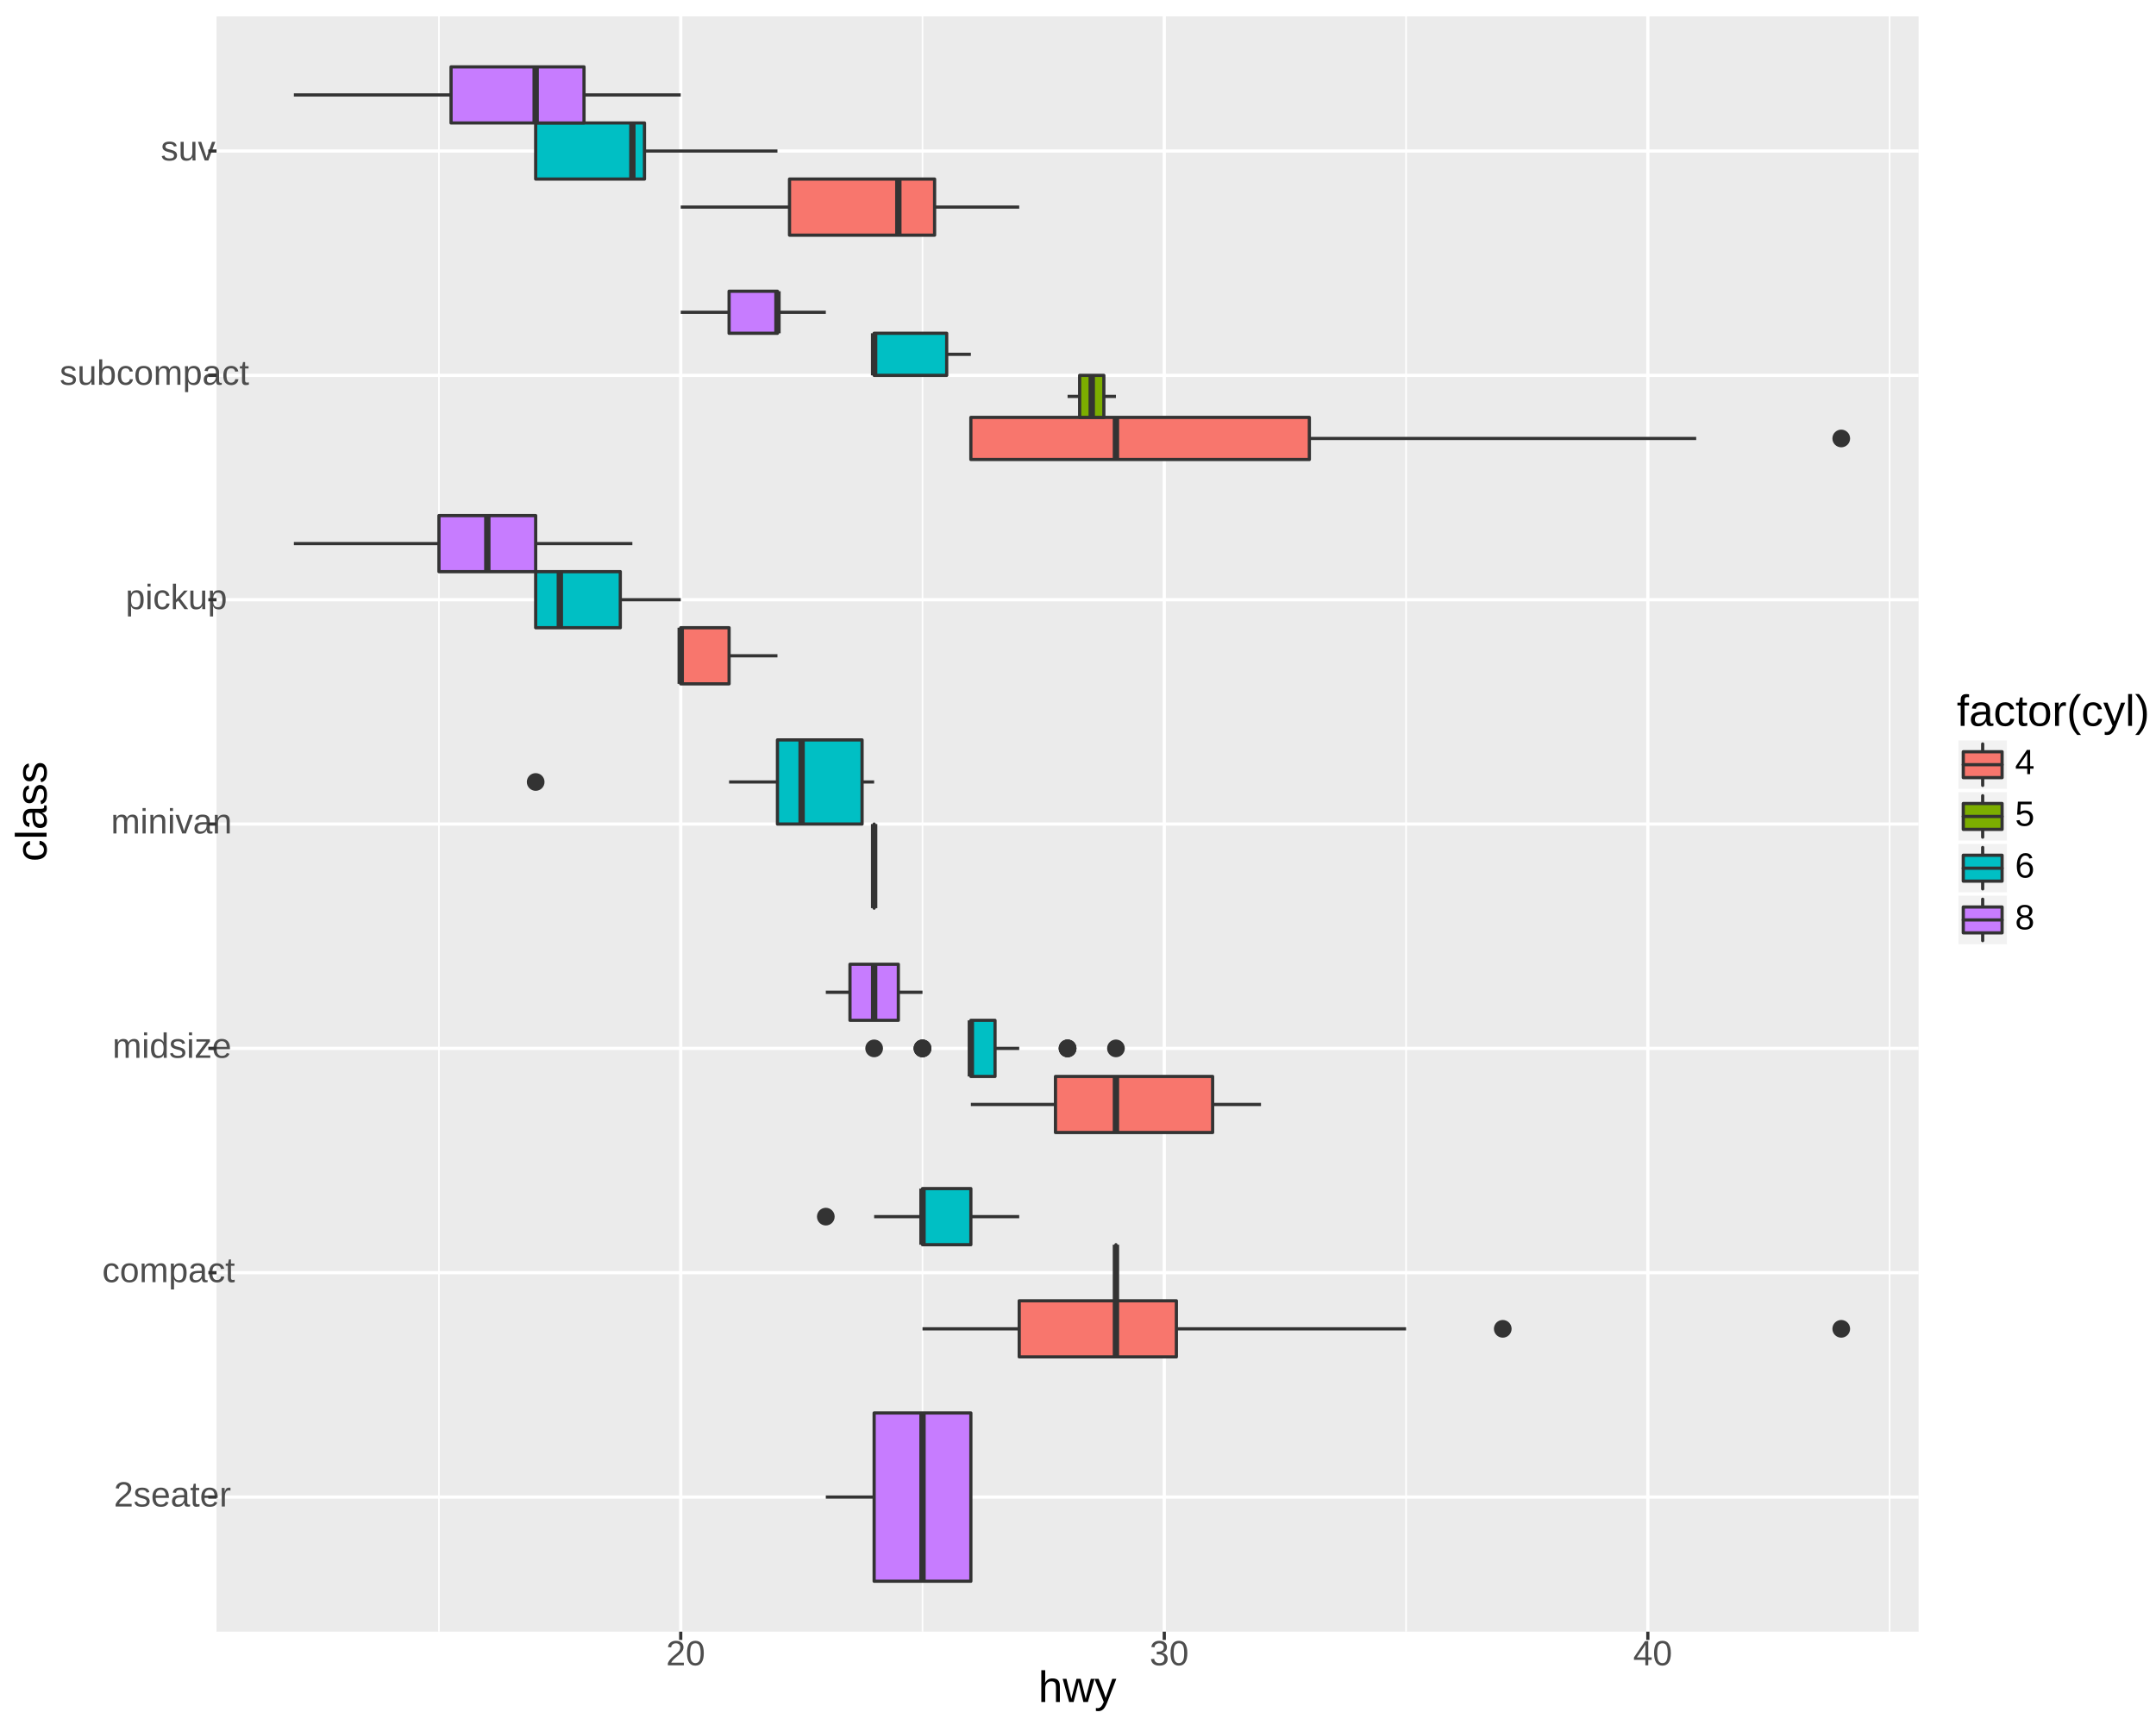
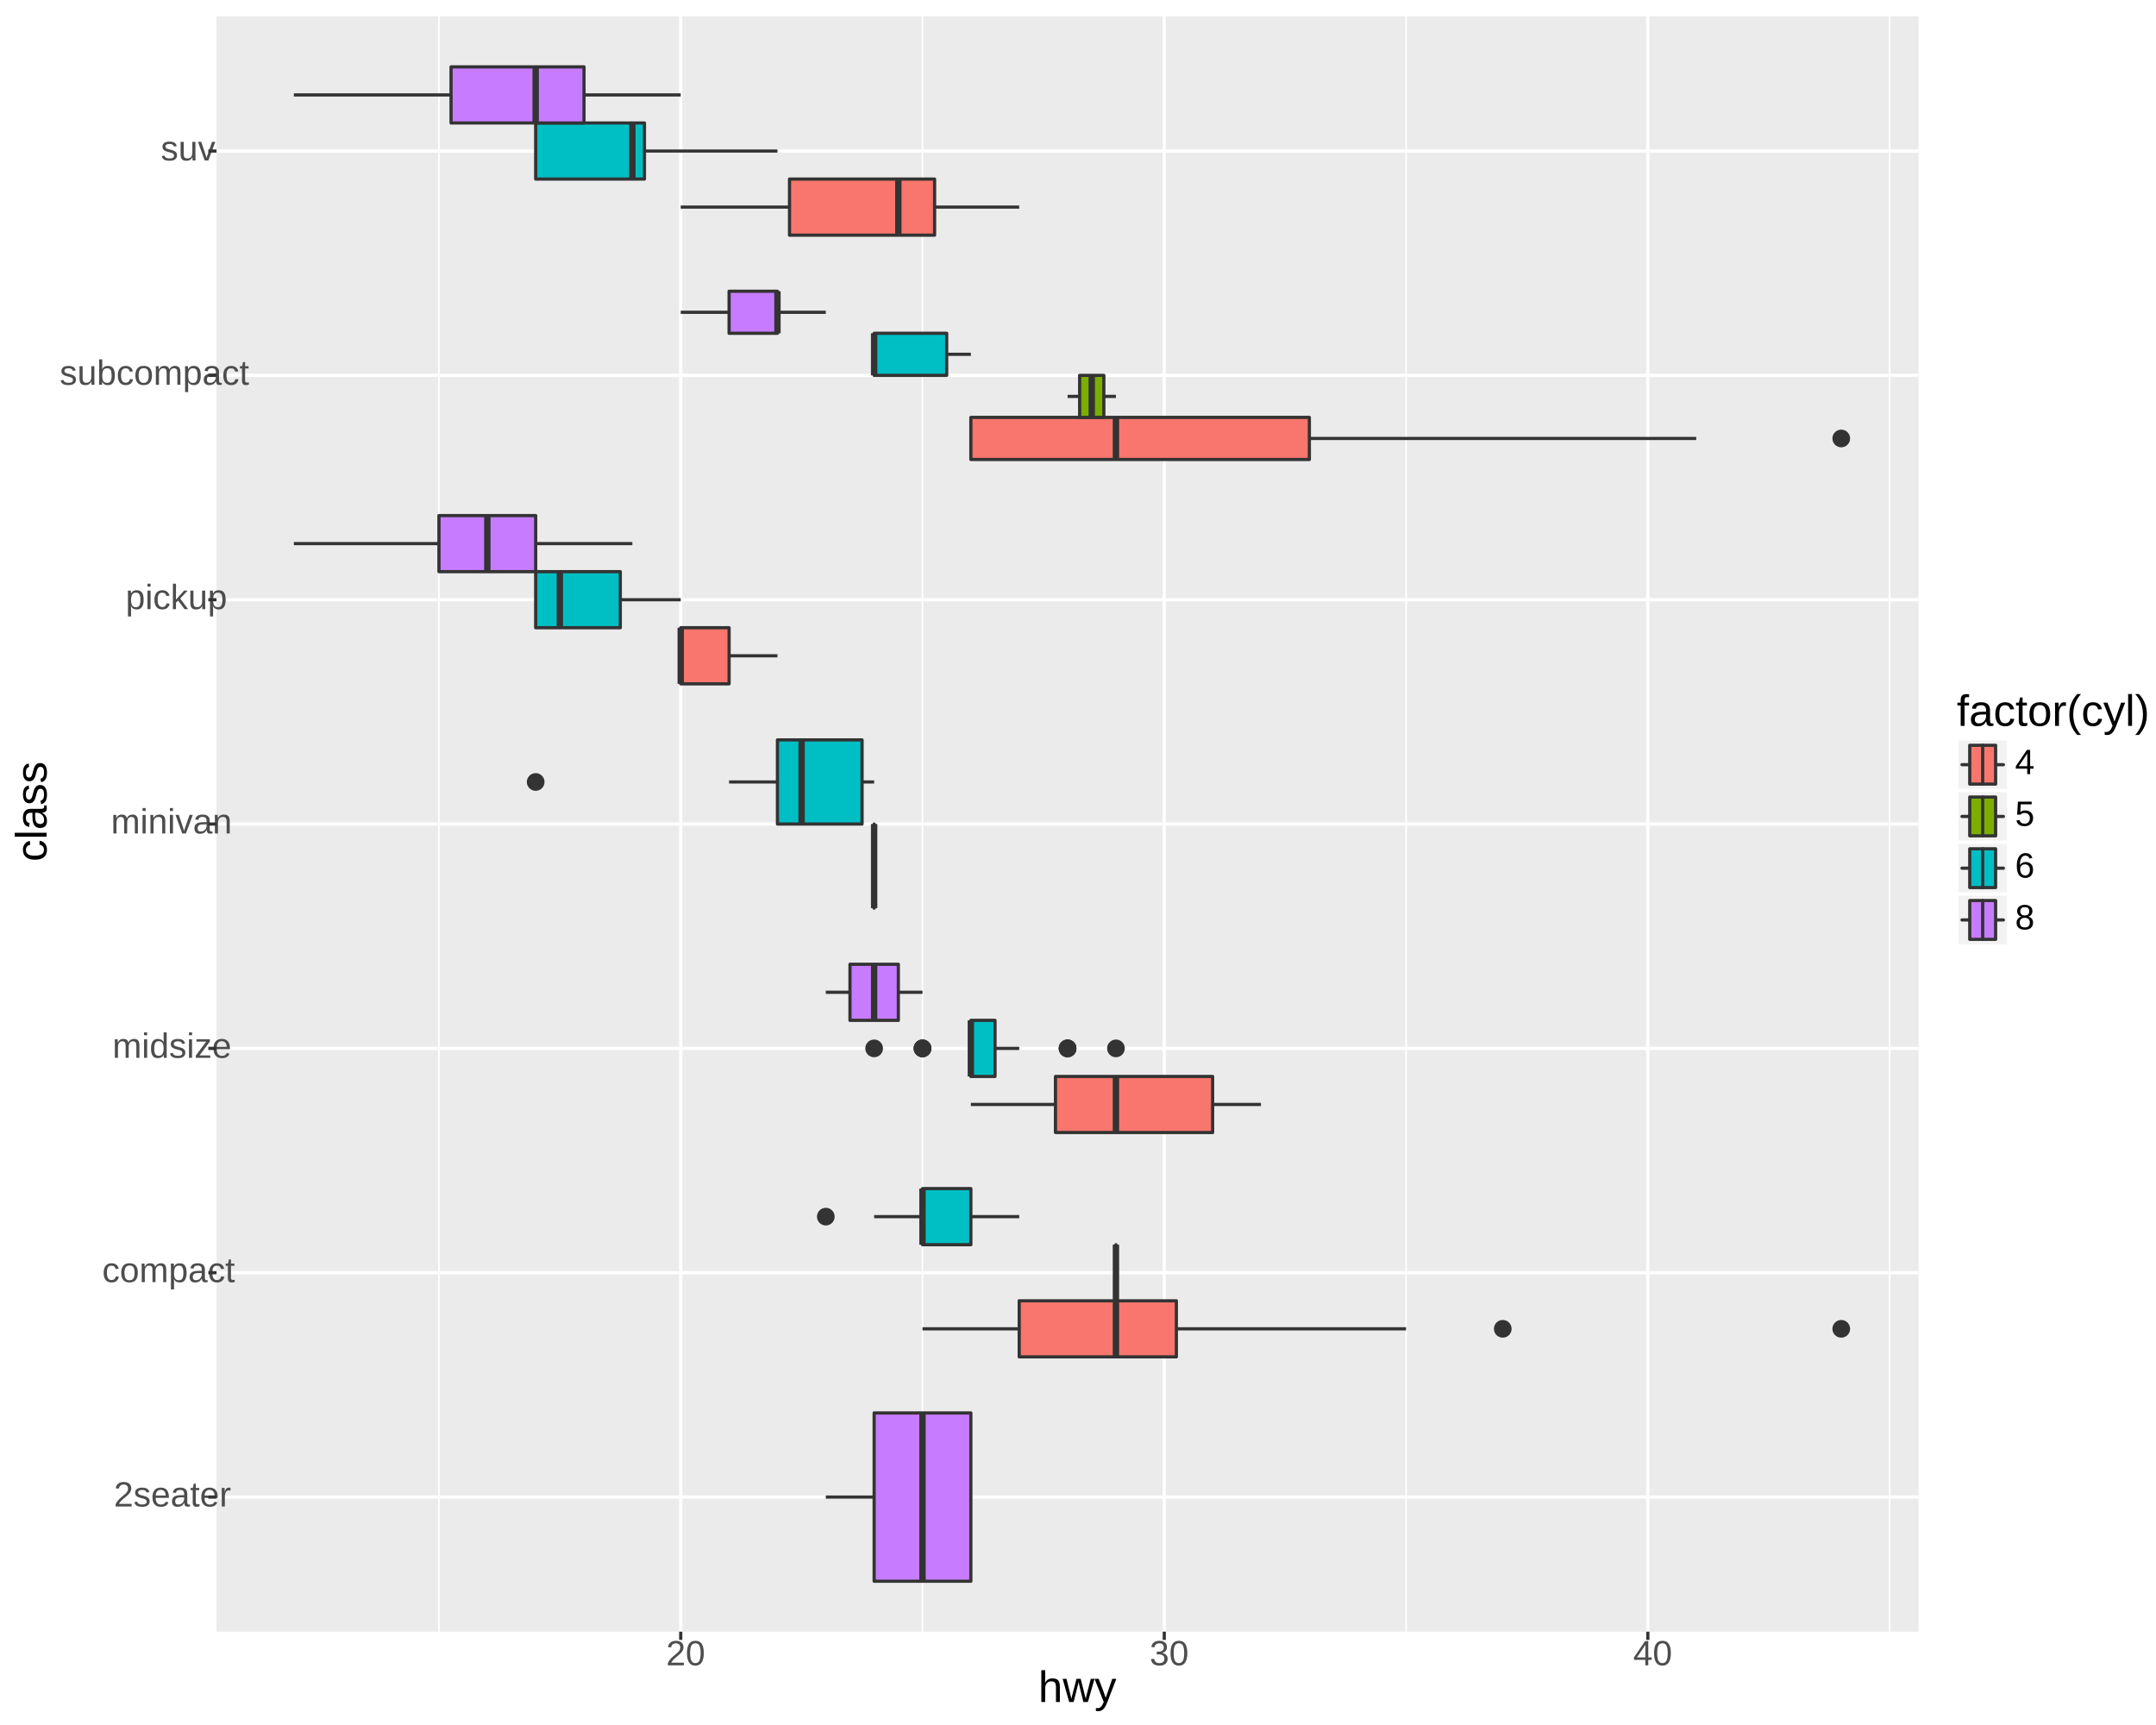
<svg xmlns="http://www.w3.org/2000/svg" viewBox="0 0 720.00 576.00">
  <defs>
    <style type="text/css">
    line, polyline, path, rect, circle {
      fill: none;
      stroke: #000000;
      stroke-linecap: round;
      stroke-linejoin: round;
      stroke-miterlimit: 10.00;
    }
  </style>
  </defs>
  <rect width="100%" height="100%" style="stroke: none; fill: #FFFFFF;" />
  <polyline points="0.00,576.00 0.00,0.00 720.00,0.00 720.00,576.00 " style="stroke-width: 1.07; stroke: #FFFFFF; fill: #FFFFFF;" />
  <polyline points="72.31,544.84 72.31,5.48 640.73,5.48 640.73,544.84 " style="stroke-width: 1.07; stroke: none; fill: #EBEBEB;" />
  <polyline points="146.59,544.84 146.59,5.48 " style="stroke-width: 0.53; stroke: #FFFFFF; stroke-linecap: butt;" />
  <polyline points="308.07,544.84 308.07,5.48 " style="stroke-width: 0.53; stroke: #FFFFFF; stroke-linecap: butt;" />
  <polyline points="469.56,544.84 469.56,5.48 " style="stroke-width: 0.53; stroke: #FFFFFF; stroke-linecap: butt;" />
  <polyline points="631.04,544.84 631.04,5.48 " style="stroke-width: 0.53; stroke: #FFFFFF; stroke-linecap: butt;" />
  <polyline points="72.31,499.89 640.73,499.89 " style="stroke-width: 1.07; stroke: #FFFFFF; stroke-linecap: butt;" />
  <polyline points="72.31,424.98 640.73,424.98 " style="stroke-width: 1.07; stroke: #FFFFFF; stroke-linecap: butt;" />
  <polyline points="72.31,350.07 640.73,350.07 " style="stroke-width: 1.07; stroke: #FFFFFF; stroke-linecap: butt;" />
  <polyline points="72.31,275.16 640.73,275.16 " style="stroke-width: 1.07; stroke: #FFFFFF; stroke-linecap: butt;" />
  <polyline points="72.31,200.25 640.73,200.25 " style="stroke-width: 1.07; stroke: #FFFFFF; stroke-linecap: butt;" />
  <polyline points="72.31,125.34 640.73,125.34 " style="stroke-width: 1.07; stroke: #FFFFFF; stroke-linecap: butt;" />
  <polyline points="72.31,50.43 640.73,50.43 " style="stroke-width: 1.07; stroke: #FFFFFF; stroke-linecap: butt;" />
  <polyline points="227.33,544.84 227.33,5.48 " style="stroke-width: 1.07; stroke: #FFFFFF; stroke-linecap: butt;" />
  <polyline points="388.81,544.84 388.81,5.48 " style="stroke-width: 1.07; stroke: #FFFFFF; stroke-linecap: butt;" />
  <polyline points="550.30,544.84 550.30,5.48 " style="stroke-width: 1.07; stroke: #FFFFFF; stroke-linecap: butt;" />
  <line x1="324.22" y1="499.89" x2="324.22" y2="499.89" style="stroke-width: 1.07; stroke: #333333; stroke-linecap: butt;" />
  <line x1="291.92" y1="499.89" x2="275.78" y2="499.89" style="stroke-width: 1.07; stroke: #333333; stroke-linecap: butt;" />
  <polyline points="324.22,527.99 291.92,527.99 291.92,471.80 324.22,471.80 324.22,527.99 " style="stroke-width: 1.07; stroke: #333333; fill: #C77CFF;" />
  <line x1="308.07" y1="527.99" x2="308.07" y2="471.80" style="stroke-width: 2.13; stroke: #333333; stroke-linecap: butt;" />
  <circle cx="501.85" cy="443.71" r="1.95pt" style="stroke-width: 0.71; stroke: #333333; fill: #333333;" />
  <circle cx="614.89" cy="443.71" r="1.95pt" style="stroke-width: 0.71; stroke: #333333; fill: #333333;" />
  <line x1="392.85" y1="443.71" x2="469.56" y2="443.71" style="stroke-width: 1.07; stroke: #333333; stroke-linecap: butt;" />
  <line x1="340.37" y1="443.71" x2="308.07" y2="443.71" style="stroke-width: 1.07; stroke: #333333; stroke-linecap: butt;" />
  <polyline points="392.85,453.07 340.37,453.07 340.37,434.35 392.85,434.35 392.85,453.07 " style="stroke-width: 1.07; stroke: #333333; fill: #F8766D;" />
  <line x1="372.67" y1="453.07" x2="372.67" y2="434.35" style="stroke-width: 2.13; stroke: #333333; stroke-linecap: butt;" />
  <line x1="372.67" y1="424.98" x2="372.67" y2="424.98" style="stroke-width: 1.07; stroke: #333333; stroke-linecap: butt;" />
  <line x1="372.67" y1="424.98" x2="372.67" y2="424.98" style="stroke-width: 1.07; stroke: #333333; stroke-linecap: butt;" />
  <polyline points="372.67,434.35 372.67,434.35 372.67,415.62 372.67,415.62 372.67,434.35 " style="stroke-width: 1.07; stroke: #333333; fill: #7CAE00;" />
  <line x1="372.67" y1="434.35" x2="372.67" y2="415.62" style="stroke-width: 2.13; stroke: #333333; stroke-linecap: butt;" />
  <circle cx="275.78" cy="406.25" r="1.95pt" style="stroke-width: 0.71; stroke: #333333; fill: #333333;" />
  <line x1="324.22" y1="406.25" x2="340.37" y2="406.25" style="stroke-width: 1.07; stroke: #333333; stroke-linecap: butt;" />
  <line x1="308.07" y1="406.25" x2="291.92" y2="406.25" style="stroke-width: 1.07; stroke: #333333; stroke-linecap: butt;" />
  <polyline points="324.22,415.62 308.07,415.62 308.07,396.89 324.22,396.89 324.22,415.62 " style="stroke-width: 1.07; stroke: #333333; fill: #00BFC4;" />
  <line x1="308.07" y1="415.62" x2="308.07" y2="396.89" style="stroke-width: 2.13; stroke: #333333; stroke-linecap: butt;" />
  <line x1="404.96" y1="368.80" x2="421.11" y2="368.80" style="stroke-width: 1.07; stroke: #333333; stroke-linecap: butt;" />
  <line x1="352.48" y1="368.80" x2="324.22" y2="368.80" style="stroke-width: 1.07; stroke: #333333; stroke-linecap: butt;" />
  <polyline points="404.96,378.16 352.48,378.16 352.48,359.44 404.96,359.44 404.96,378.16 " style="stroke-width: 1.07; stroke: #333333; fill: #F8766D;" />
  <line x1="372.67" y1="378.16" x2="372.67" y2="359.44" style="stroke-width: 2.13; stroke: #333333; stroke-linecap: butt;" />
  <circle cx="291.92" cy="350.07" r="1.95pt" style="stroke-width: 0.71; stroke: #333333; fill: #333333;" />
  <circle cx="308.07" cy="350.07" r="1.95pt" style="stroke-width: 0.71; stroke: #333333; fill: #333333;" />
  <circle cx="372.67" cy="350.07" r="1.95pt" style="stroke-width: 0.71; stroke: #333333; fill: #333333;" />
  <circle cx="356.52" cy="350.07" r="1.95pt" style="stroke-width: 0.71; stroke: #333333; fill: #333333;" />
  <circle cx="308.07" cy="350.07" r="1.95pt" style="stroke-width: 0.71; stroke: #333333; fill: #333333;" />
  <circle cx="308.07" cy="350.07" r="1.95pt" style="stroke-width: 0.71; stroke: #333333; fill: #333333;" />
  <circle cx="356.52" cy="350.07" r="1.95pt" style="stroke-width: 0.71; stroke: #333333; fill: #333333;" />
  <circle cx="356.52" cy="350.07" r="1.95pt" style="stroke-width: 0.71; stroke: #333333; fill: #333333;" />
  <line x1="332.29" y1="350.07" x2="340.37" y2="350.07" style="stroke-width: 1.07; stroke: #333333; stroke-linecap: butt;" />
  <line x1="324.22" y1="350.07" x2="324.22" y2="350.07" style="stroke-width: 1.07; stroke: #333333; stroke-linecap: butt;" />
  <polyline points="332.29,359.44 324.22,359.44 324.22,340.71 332.29,340.71 332.29,359.44 " style="stroke-width: 1.07; stroke: #333333; fill: #00BFC4;" />
  <line x1="324.22" y1="359.44" x2="324.22" y2="340.71" style="stroke-width: 2.13; stroke: #333333; stroke-linecap: butt;" />
  <line x1="300.00" y1="331.34" x2="308.07" y2="331.34" style="stroke-width: 1.07; stroke: #333333; stroke-linecap: butt;" />
  <line x1="283.85" y1="331.34" x2="275.78" y2="331.34" style="stroke-width: 1.07; stroke: #333333; stroke-linecap: butt;" />
  <polyline points="300.00,340.71 283.85,340.71 283.85,321.98 300.00,321.98 300.00,340.71 " style="stroke-width: 1.07; stroke: #333333; fill: #C77CFF;" />
  <line x1="291.92" y1="340.71" x2="291.92" y2="321.98" style="stroke-width: 2.13; stroke: #333333; stroke-linecap: butt;" />
  <line x1="291.92" y1="289.21" x2="291.92" y2="289.21" style="stroke-width: 1.07; stroke: #333333; stroke-linecap: butt;" />
  <line x1="291.92" y1="289.21" x2="291.92" y2="289.21" style="stroke-width: 1.07; stroke: #333333; stroke-linecap: butt;" />
  <polyline points="291.92,303.25 291.92,303.25 291.92,275.16 291.92,275.16 291.92,303.25 " style="stroke-width: 1.07; stroke: #333333; fill: #F8766D;" />
  <line x1="291.92" y1="303.25" x2="291.92" y2="275.16" style="stroke-width: 2.13; stroke: #333333; stroke-linecap: butt;" />
  <circle cx="178.89" cy="261.11" r="1.95pt" style="stroke-width: 0.71; stroke: #333333; fill: #333333;" />
  <line x1="287.89" y1="261.11" x2="291.92" y2="261.11" style="stroke-width: 1.07; stroke: #333333; stroke-linecap: butt;" />
  <line x1="259.63" y1="261.11" x2="243.48" y2="261.11" style="stroke-width: 1.07; stroke: #333333; stroke-linecap: butt;" />
  <polyline points="287.89,275.16 259.63,275.16 259.63,247.07 287.89,247.07 287.89,275.16 " style="stroke-width: 1.07; stroke: #333333; fill: #00BFC4;" />
  <line x1="267.70" y1="275.16" x2="267.70" y2="247.07" style="stroke-width: 2.13; stroke: #333333; stroke-linecap: butt;" />
  <line x1="243.48" y1="218.98" x2="259.63" y2="218.98" style="stroke-width: 1.07; stroke: #333333; stroke-linecap: butt;" />
  <line x1="227.33" y1="218.98" x2="227.33" y2="218.98" style="stroke-width: 1.07; stroke: #333333; stroke-linecap: butt;" />
  <polyline points="243.48,228.34 227.33,228.34 227.33,209.61 243.48,209.61 243.48,228.34 " style="stroke-width: 1.07; stroke: #333333; fill: #F8766D;" />
  <line x1="227.33" y1="228.34" x2="227.33" y2="209.61" style="stroke-width: 2.13; stroke: #333333; stroke-linecap: butt;" />
  <line x1="207.15" y1="200.25" x2="227.33" y2="200.25" style="stroke-width: 1.07; stroke: #333333; stroke-linecap: butt;" />
  <line x1="178.89" y1="200.25" x2="178.89" y2="200.25" style="stroke-width: 1.07; stroke: #333333; stroke-linecap: butt;" />
  <polyline points="207.15,209.61 178.89,209.61 178.89,190.88 207.15,190.88 207.15,209.61 " style="stroke-width: 1.07; stroke: #333333; fill: #00BFC4;" />
  <line x1="186.96" y1="209.61" x2="186.96" y2="190.88" style="stroke-width: 2.13; stroke: #333333; stroke-linecap: butt;" />
  <line x1="178.89" y1="181.52" x2="211.18" y2="181.52" style="stroke-width: 1.07; stroke: #333333; stroke-linecap: butt;" />
  <line x1="146.59" y1="181.52" x2="98.14" y2="181.52" style="stroke-width: 1.07; stroke: #333333; stroke-linecap: butt;" />
  <polyline points="178.89,190.88 146.59,190.88 146.59,172.16 178.89,172.16 178.89,190.88 " style="stroke-width: 1.07; stroke: #333333; fill: #C77CFF;" />
  <line x1="162.74" y1="190.88" x2="162.74" y2="172.16" style="stroke-width: 2.13; stroke: #333333; stroke-linecap: butt;" />
  <circle cx="614.89" cy="146.41" r="1.95pt" style="stroke-width: 0.71; stroke: #333333; fill: #333333;" />
  <line x1="437.26" y1="146.41" x2="566.45" y2="146.41" style="stroke-width: 1.07; stroke: #333333; stroke-linecap: butt;" />
  <line x1="324.22" y1="146.41" x2="324.22" y2="146.41" style="stroke-width: 1.07; stroke: #333333; stroke-linecap: butt;" />
  <polyline points="437.26,153.43 324.22,153.43 324.22,139.38 437.26,139.38 437.26,153.43 " style="stroke-width: 1.07; stroke: #333333; fill: #F8766D;" />
  <line x1="372.67" y1="153.43" x2="372.67" y2="139.38" style="stroke-width: 2.13; stroke: #333333; stroke-linecap: butt;" />
  <line x1="368.63" y1="132.36" x2="372.67" y2="132.36" style="stroke-width: 1.07; stroke: #333333; stroke-linecap: butt;" />
  <line x1="360.55" y1="132.36" x2="356.52" y2="132.36" style="stroke-width: 1.07; stroke: #333333; stroke-linecap: butt;" />
  <polyline points="368.63,139.38 360.55,139.38 360.55,125.34 368.63,125.34 368.63,139.38 " style="stroke-width: 1.07; stroke: #333333; fill: #7CAE00;" />
  <line x1="364.59" y1="139.38" x2="364.59" y2="125.34" style="stroke-width: 2.13; stroke: #333333; stroke-linecap: butt;" />
  <line x1="316.15" y1="118.31" x2="324.22" y2="118.31" style="stroke-width: 1.07; stroke: #333333; stroke-linecap: butt;" />
  <line x1="291.92" y1="118.31" x2="291.92" y2="118.31" style="stroke-width: 1.07; stroke: #333333; stroke-linecap: butt;" />
  <polyline points="316.15,125.34 291.92,125.34 291.92,111.29 316.15,111.29 316.15,125.34 " style="stroke-width: 1.07; stroke: #333333; fill: #00BFC4;" />
  <line x1="291.92" y1="125.34" x2="291.92" y2="111.29" style="stroke-width: 2.13; stroke: #333333; stroke-linecap: butt;" />
  <line x1="259.63" y1="104.27" x2="275.78" y2="104.27" style="stroke-width: 1.07; stroke: #333333; stroke-linecap: butt;" />
  <line x1="243.48" y1="104.27" x2="227.33" y2="104.27" style="stroke-width: 1.07; stroke: #333333; stroke-linecap: butt;" />
  <polyline points="259.63,111.29 243.48,111.29 243.48,97.25 259.63,97.25 259.63,111.29 " style="stroke-width: 1.07; stroke: #333333; fill: #C77CFF;" />
  <line x1="259.63" y1="111.29" x2="259.63" y2="97.25" style="stroke-width: 2.13; stroke: #333333; stroke-linecap: butt;" />
  <line x1="312.11" y1="69.15" x2="340.37" y2="69.15" style="stroke-width: 1.07; stroke: #333333; stroke-linecap: butt;" />
  <line x1="263.66" y1="69.15" x2="227.33" y2="69.15" style="stroke-width: 1.07; stroke: #333333; stroke-linecap: butt;" />
  <polyline points="312.11,78.52 263.66,78.52 263.66,59.79 312.11,59.79 312.11,78.52 " style="stroke-width: 1.07; stroke: #333333; fill: #F8766D;" />
  <line x1="300.00" y1="78.52" x2="300.00" y2="59.79" style="stroke-width: 2.13; stroke: #333333; stroke-linecap: butt;" />
  <line x1="215.22" y1="50.43" x2="259.63" y2="50.43" style="stroke-width: 1.07; stroke: #333333; stroke-linecap: butt;" />
  <line x1="178.89" y1="50.43" x2="178.89" y2="50.43" style="stroke-width: 1.07; stroke: #333333; stroke-linecap: butt;" />
  <polyline points="215.22,59.79 178.89,59.79 178.89,41.06 215.22,41.06 215.22,59.79 " style="stroke-width: 1.07; stroke: #333333; fill: #00BFC4;" />
  <line x1="211.18" y1="59.79" x2="211.18" y2="41.06" style="stroke-width: 2.13; stroke: #333333; stroke-linecap: butt;" />
  <line x1="195.03" y1="31.70" x2="227.33" y2="31.70" style="stroke-width: 1.07; stroke: #333333; stroke-linecap: butt;" />
  <line x1="150.63" y1="31.70" x2="98.14" y2="31.70" style="stroke-width: 1.07; stroke: #333333; stroke-linecap: butt;" />
  <polyline points="195.03,41.06 150.63,41.06 150.63,22.33 195.03,22.33 195.03,41.06 " style="stroke-width: 1.07; stroke: #333333; fill: #C77CFF;" />
  <line x1="178.89" y1="41.06" x2="178.89" y2="22.33" style="stroke-width: 2.13; stroke: #333333; stroke-linecap: butt;" />
  <text x="38.02" y="503.04" style="font-size: 8.80pt; fill: #4D4D4D; font-family: Arial;">2seater</text>
  <text x="34.12" y="428.13" style="font-size: 8.80pt; fill: #4D4D4D; font-family: Arial;">compact</text>
  <text x="37.55" y="353.22" style="font-size: 8.80pt; fill: #4D4D4D; font-family: Arial;">midsize</text>
  <text x="37.05" y="278.31" style="font-size: 8.80pt; fill: #4D4D4D; font-family: Arial;">minivan</text>
  <text x="41.94" y="203.40" style="font-size: 8.80pt; fill: #4D4D4D; font-family: Arial;">pickup</text>
  <text x="19.93" y="128.49" style="font-size: 8.80pt; fill: #4D4D4D; font-family: Arial;">subcompact</text>
  <text x="53.68" y="53.58" style="font-size: 8.80pt; fill: #4D4D4D; font-family: Arial;">suv</text>
  <polyline points="69.57,499.89 72.31,499.89 " style="stroke-width: 1.07; stroke: #333333; stroke-linecap: butt;" />
  <polyline points="69.57,424.98 72.31,424.98 " style="stroke-width: 1.07; stroke: #333333; stroke-linecap: butt;" />
  <polyline points="69.57,350.07 72.31,350.07 " style="stroke-width: 1.07; stroke: #333333; stroke-linecap: butt;" />
  <polyline points="69.57,275.16 72.31,275.16 " style="stroke-width: 1.07; stroke: #333333; stroke-linecap: butt;" />
  <polyline points="69.57,200.25 72.31,200.25 " style="stroke-width: 1.07; stroke: #333333; stroke-linecap: butt;" />
  <polyline points="69.57,125.34 72.31,125.34 " style="stroke-width: 1.07; stroke: #333333; stroke-linecap: butt;" />
  <polyline points="69.57,50.43 72.31,50.43 " style="stroke-width: 1.07; stroke: #333333; stroke-linecap: butt;" />
  <polyline points="227.33,547.58 227.33,544.84 " style="stroke-width: 1.07; stroke: #333333; stroke-linecap: butt;" />
  <polyline points="388.81,547.58 388.81,544.84 " style="stroke-width: 1.07; stroke: #333333; stroke-linecap: butt;" />
  <polyline points="550.30,547.58 550.30,544.84 " style="stroke-width: 1.07; stroke: #333333; stroke-linecap: butt;" />
  <text x="222.44" y="556.07" style="font-size: 8.80pt; fill: #4D4D4D; font-family: Arial;">20</text>
  <text x="383.92" y="556.07" style="font-size: 8.80pt; fill: #4D4D4D; font-family: Arial;">30</text>
  <text x="545.40" y="556.07" style="font-size: 8.80pt; fill: #4D4D4D; font-family: Arial;">40</text>
  <text x="346.74" y="568.33" style="font-size: 11.00pt; font-family: Arial;">hwy</text>
  <text transform="translate(15.55,287.69) rotate(-90)" style="font-size: 11.00pt; font-family: Arial;">class</text>
  <rect x="649.23" y="230.25" width="56.78" height="89.82" style="stroke-width: 1.07; stroke: none; fill: #FFFFFF;" />
  <text x="653.48" y="242.38" style="font-size: 11.00pt; font-family: Arial;">factor(cyl)</text>
  <rect x="653.48" y="246.70" width="17.28" height="17.28" style="stroke-width: 1.07; stroke: #FFFFFF; fill: #F2F2F2;" />
-   <polyline points="662.12,262.25 662.12,259.66 " style="stroke-width: 1.07; stroke: #333333;" />
-   <polyline points="662.12,251.02 662.12,248.42 " style="stroke-width: 1.07; stroke: #333333;" />
-   <rect x="655.64" y="251.02" width="12.96" height="8.64" style="stroke-width: 1.07; stroke: #333333; fill: #F8766D;" />
-   <polyline points="655.64,255.34 668.60,255.34 " style="stroke-width: 1.07; stroke: #333333;" />
+   <polyline points="655.21,255.34 657.80,255.34 " style="stroke-width: 1.07; stroke: #333333;" />
+   <polyline points="666.44,255.34 669.04,255.34 " style="stroke-width: 1.07; stroke: #333333;" />
+   <rect x="657.80" y="248.86" width="8.64" height="12.96" style="stroke-width: 1.07; stroke: #333333; fill: #F8766D;" />
+   <polyline points="662.12,261.82 662.12,248.86 " style="stroke-width: 1.07; stroke: #333333;" />
  <rect x="653.48" y="263.98" width="17.28" height="17.28" style="stroke-width: 1.07; stroke: #FFFFFF; fill: #F2F2F2;" />
-   <polyline points="662.12,279.53 662.12,276.94 " style="stroke-width: 1.07; stroke: #333333;" />
-   <polyline points="662.12,268.30 662.12,265.70 " style="stroke-width: 1.07; stroke: #333333;" />
-   <rect x="655.64" y="268.30" width="12.96" height="8.64" style="stroke-width: 1.07; stroke: #333333; fill: #7CAE00;" />
-   <polyline points="655.64,272.62 668.60,272.62 " style="stroke-width: 1.07; stroke: #333333;" />
+   <polyline points="655.21,272.62 657.80,272.62 " style="stroke-width: 1.07; stroke: #333333;" />
+   <polyline points="666.44,272.62 669.04,272.62 " style="stroke-width: 1.07; stroke: #333333;" />
+   <rect x="657.80" y="266.14" width="8.64" height="12.96" style="stroke-width: 1.07; stroke: #333333; fill: #7CAE00;" />
+   <polyline points="662.12,279.10 662.12,266.14 " style="stroke-width: 1.07; stroke: #333333;" />
  <rect x="653.48" y="281.26" width="17.28" height="17.28" style="stroke-width: 1.07; stroke: #FFFFFF; fill: #F2F2F2;" />
-   <polyline points="662.12,296.81 662.12,294.22 " style="stroke-width: 1.07; stroke: #333333;" />
-   <polyline points="662.12,285.58 662.12,282.98 " style="stroke-width: 1.07; stroke: #333333;" />
-   <rect x="655.64" y="285.58" width="12.96" height="8.64" style="stroke-width: 1.07; stroke: #333333; fill: #00BFC4;" />
-   <polyline points="655.64,289.90 668.60,289.90 " style="stroke-width: 1.07; stroke: #333333;" />
+   <polyline points="655.21,289.90 657.80,289.90 " style="stroke-width: 1.07; stroke: #333333;" />
+   <polyline points="666.44,289.90 669.04,289.90 " style="stroke-width: 1.07; stroke: #333333;" />
+   <rect x="657.80" y="283.42" width="8.64" height="12.96" style="stroke-width: 1.07; stroke: #333333; fill: #00BFC4;" />
+   <polyline points="662.12,296.38 662.12,283.42 " style="stroke-width: 1.07; stroke: #333333;" />
  <rect x="653.48" y="298.54" width="17.28" height="17.28" style="stroke-width: 1.07; stroke: #FFFFFF; fill: #F2F2F2;" />
-   <polyline points="662.12,314.09 662.12,311.50 " style="stroke-width: 1.07; stroke: #333333;" />
-   <polyline points="662.12,302.86 662.12,300.26 " style="stroke-width: 1.07; stroke: #333333;" />
-   <rect x="655.64" y="302.86" width="12.96" height="8.64" style="stroke-width: 1.07; stroke: #333333; fill: #C77CFF;" />
-   <polyline points="655.64,307.18 668.60,307.18 " style="stroke-width: 1.07; stroke: #333333;" />
+   <polyline points="655.21,307.18 657.80,307.18 " style="stroke-width: 1.07; stroke: #333333;" />
+   <polyline points="666.44,307.18 669.04,307.18 " style="stroke-width: 1.07; stroke: #333333;" />
+   <rect x="657.80" y="300.70" width="8.64" height="12.96" style="stroke-width: 1.07; stroke: #333333; fill: #C77CFF;" />
+   <polyline points="662.12,313.66 662.12,300.70 " style="stroke-width: 1.07; stroke: #333333;" />
  <text x="672.92" y="258.49" style="font-size: 8.80pt; font-family: Arial;">4</text>
  <text x="672.92" y="275.77" style="font-size: 8.80pt; font-family: Arial;">5</text>
  <text x="672.92" y="293.05" style="font-size: 8.80pt; font-family: Arial;">6</text>
  <text x="672.92" y="310.33" style="font-size: 8.80pt; font-family: Arial;">8</text>
</svg>
